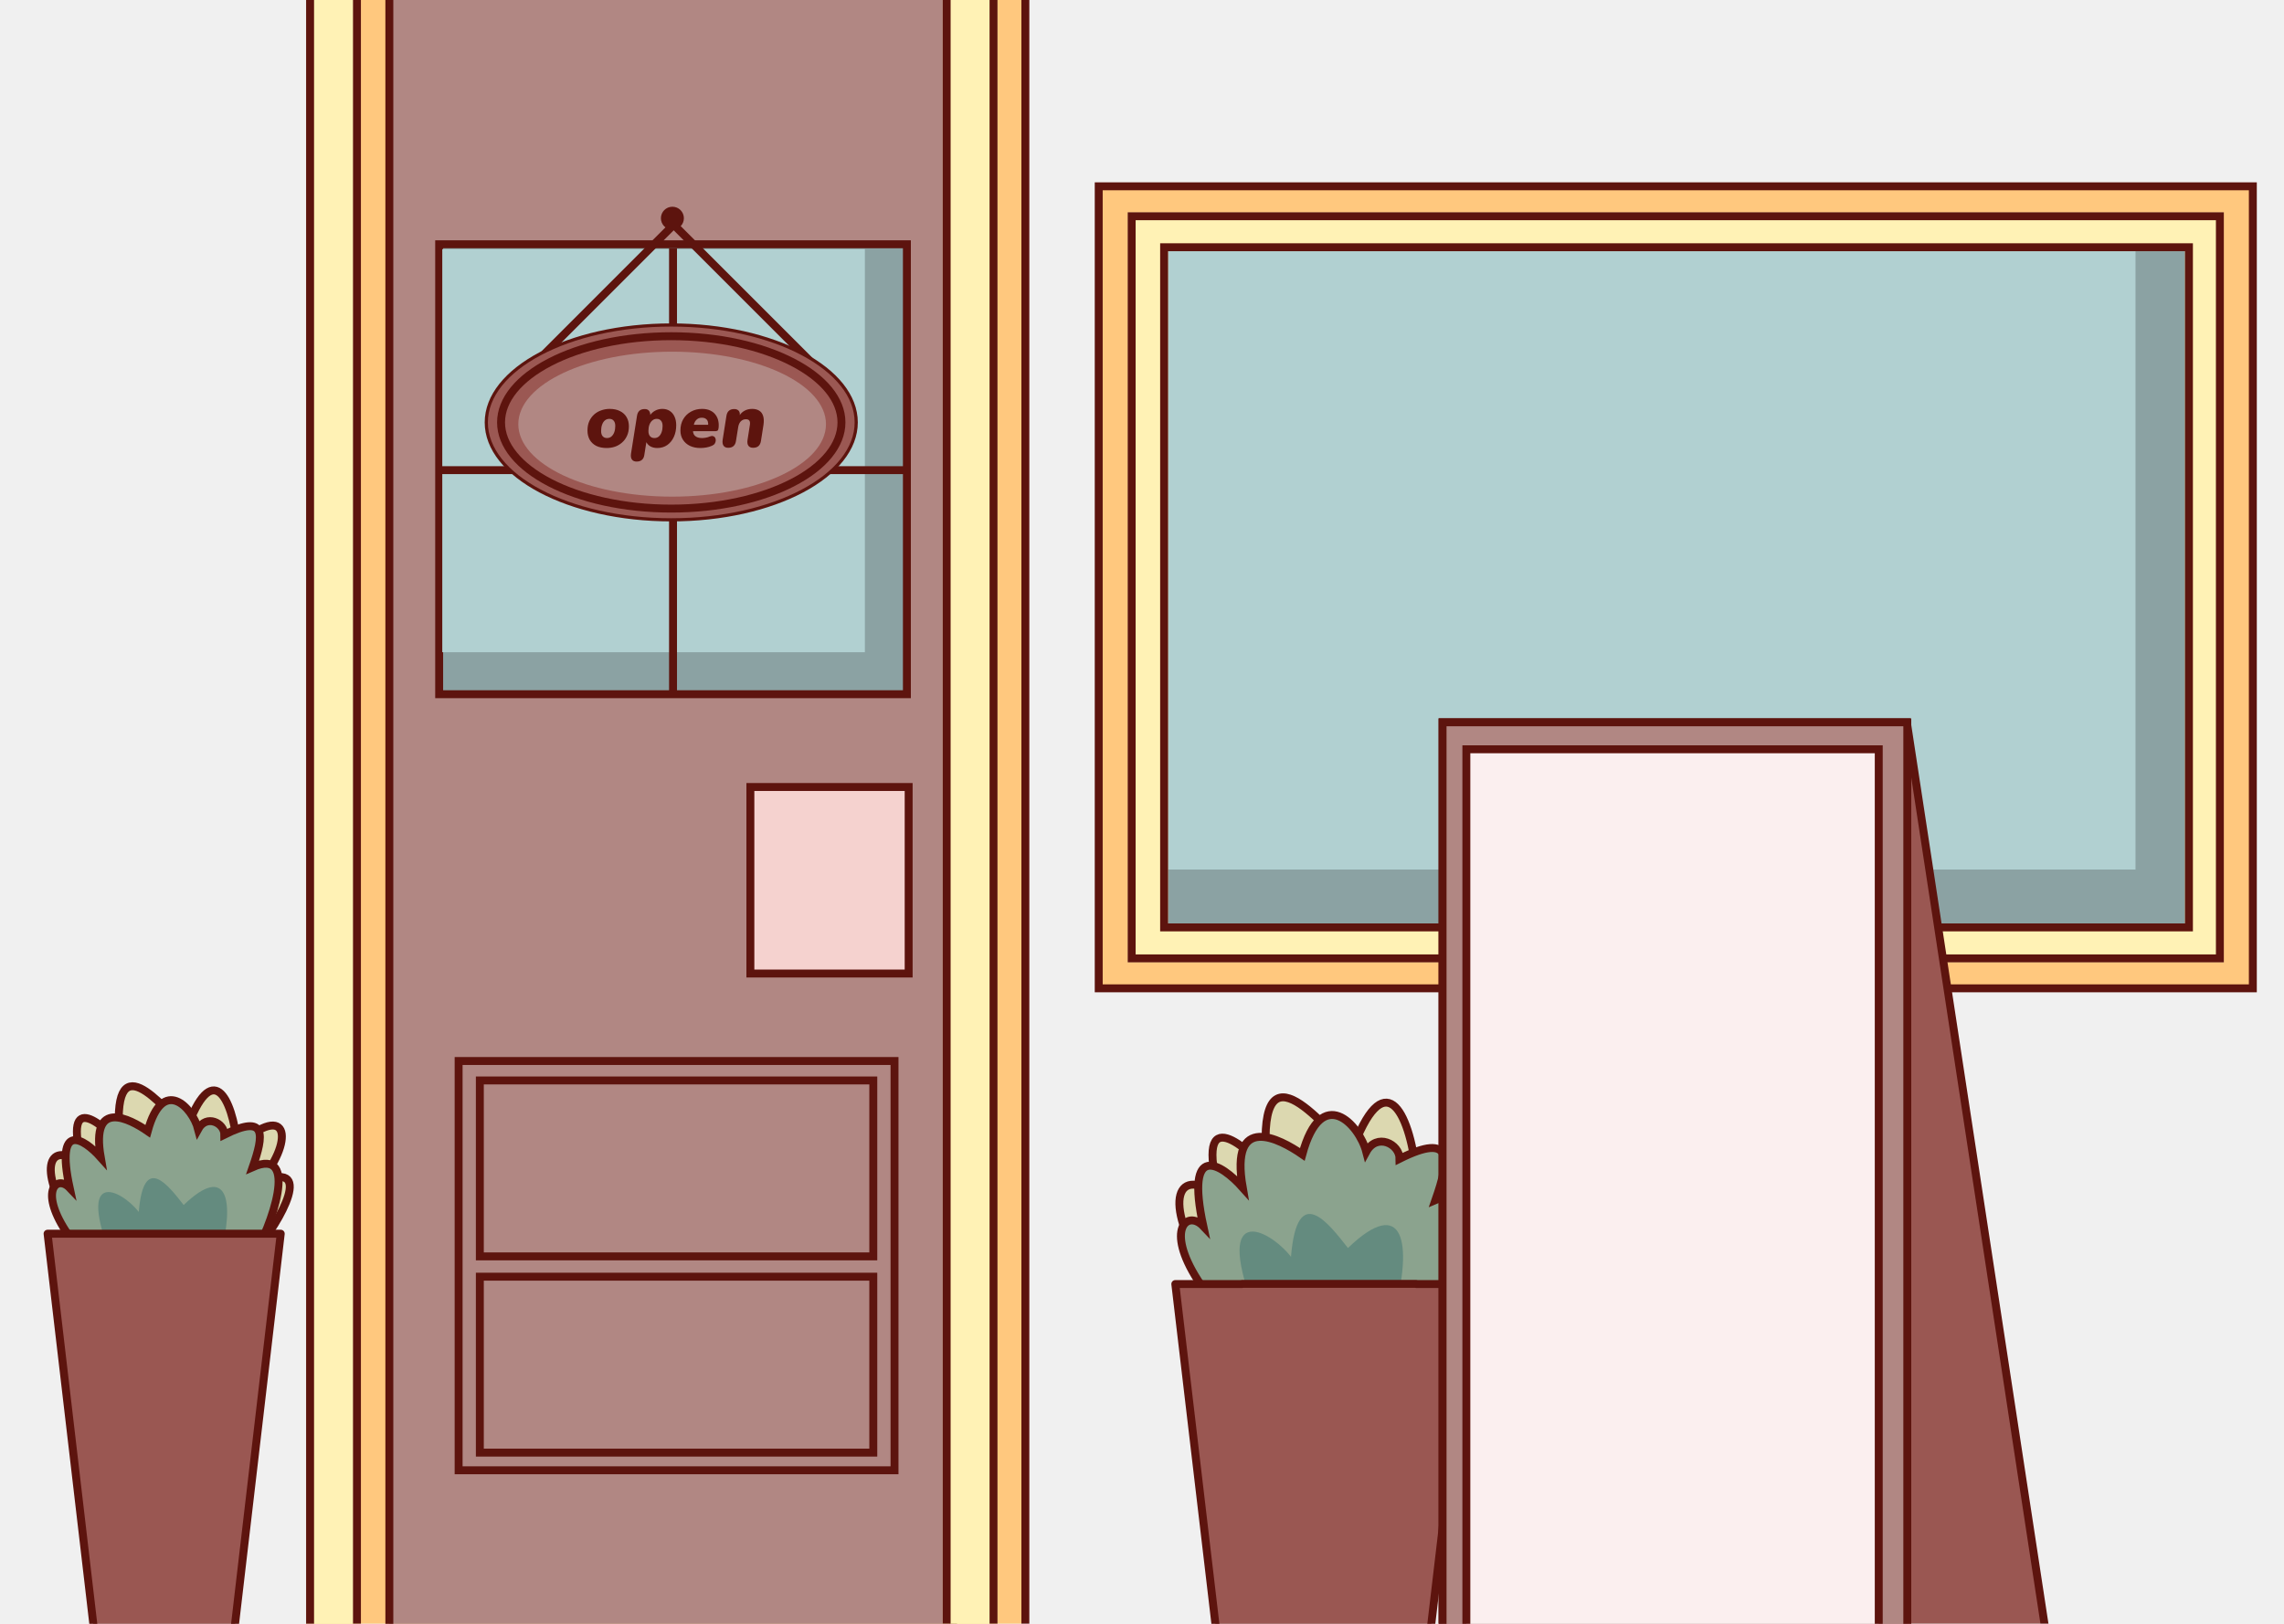
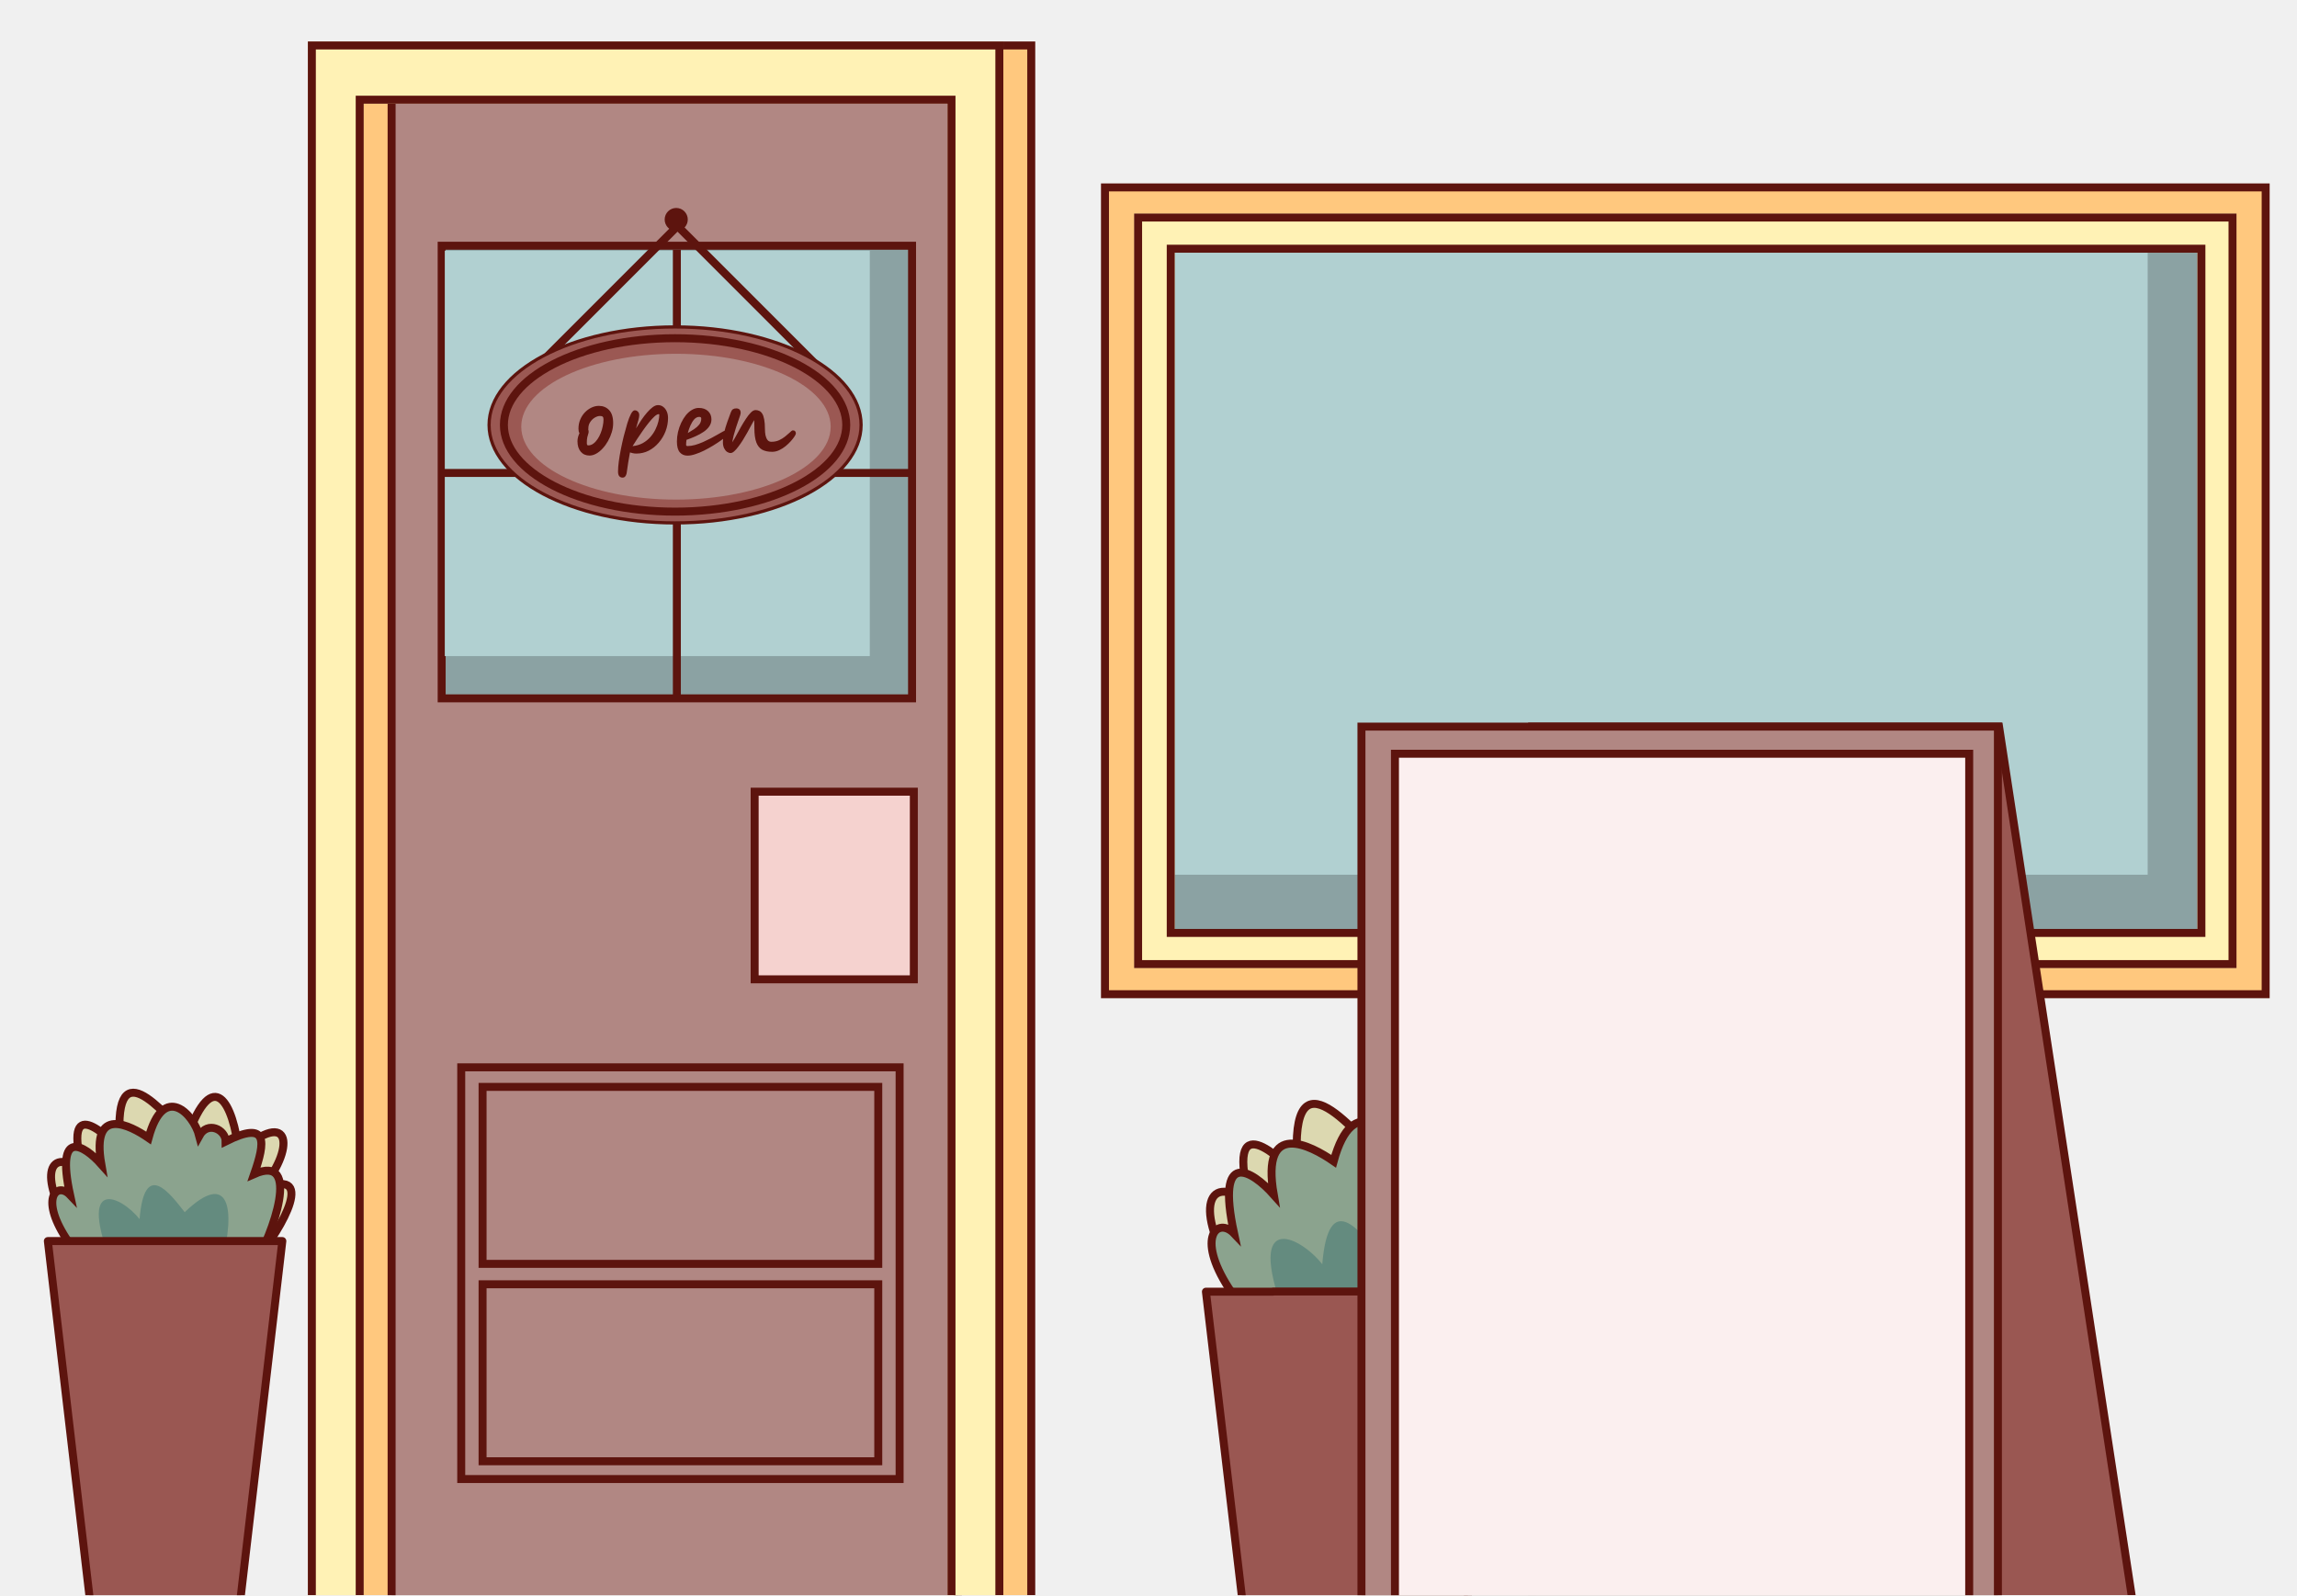
- <svg xmlns="http://www.w3.org/2000/svg" width="1440" height="1024" viewBox="0 0 1440 1024" fill="none">
+ <svg xmlns="http://www.w3.org/2000/svg" width="1440" height="1000" viewBox="0 0 1440 1000" fill="none">
  <g clip-path="url(#clip0_85_3487)">
    <mask id="path-1-inside-1_85_3487" fill="white">
-       <path d="M193 -183C193 -199.569 206.431 -213 223 -213H618.962C635.531 -213 648.962 -199.569 648.962 -183V1117.08C648.962 1133.65 635.531 1147.08 618.962 1147.08H223C206.431 1147.08 193 1133.65 193 1117.08V-183Z" />
+       <path d="M193 26H649V1147H193V26Z" />
    </mask>
-     <path d="M193 -183C193 -199.569 206.431 -213 223 -213H618.962C635.531 -213 648.962 -199.569 648.962 -183V1117.08C648.962 1133.65 635.531 1147.08 618.962 1147.08H223C206.431 1147.08 193 1133.65 193 1117.08V-183Z" fill="#FFC87E" stroke="#5D140E" stroke-width="10" mask="url(#path-1-inside-1_85_3487)" />
-     <rect x="245.472" y="-162.043" width="355.401" height="1306.38" fill="#B18783" stroke="#5D140E" stroke-width="5" />
+     <path d="M193 26H649V1147H193V26Z" fill="#FFC87E" stroke="#5D140E" stroke-width="10" mask="url(#path-1-inside-1_85_3487)" />
+     <rect x="245.5" y="31.5" width="355" height="1116" fill="#B18783" stroke="#5D140E" stroke-width="5" />
    <rect x="276.883" y="154.046" width="294.887" height="283.739" fill="#8BA2A3" stroke="#5D140E" stroke-width="5" />
    <rect x="278.841" y="157.121" width="266.443" height="254.18" fill="#B1D0D1" />
    <path d="M278.285 296.473C278.285 296.473 367.294 296.473 424.326 296.473M570.368 296.473C570.368 296.473 481.359 296.473 424.326 296.473M424.326 296.473C424.326 245.97 424.326 156.562 424.326 156.562V436.383" stroke="#5D140E" stroke-width="5" />
    <mask id="path-6-inside-2_85_3487" fill="white">
-       <path fill-rule="evenodd" clip-rule="evenodd" d="M628.896 -199.371H193V1160.46H227.559V-199.371H594.336V1160.46H628.896V-199.371Z" />
+       <path fill-rule="evenodd" clip-rule="evenodd" d="M629 26H193V1160H228V65H594V1160H629V26Z" />
    </mask>
-     <path fill-rule="evenodd" clip-rule="evenodd" d="M628.896 -199.371H193V1160.46H227.559V-199.371H594.336V1160.46H628.896V-199.371Z" fill="#FFF2B5" />
-     <path d="M193 -199.371V-204.371H188V-199.371H193ZM628.896 -199.371H633.896V-204.371H628.896V-199.371ZM193 1160.46H188V1165.46H193V1160.46ZM227.559 1160.46V1165.46H232.559V1160.46H227.559ZM227.559 -199.371V-204.371H222.559V-199.371H227.559ZM594.336 -199.371H599.336V-204.371H594.336V-199.371ZM594.336 1160.46H589.336V1165.46H594.336V1160.46ZM628.896 1160.46V1165.46H633.896V1160.46H628.896ZM193 -194.371H628.896V-204.371H193V-194.371ZM198 1160.46V-199.371H188V1160.46H198ZM227.559 1155.46H193V1165.46H227.559V1155.46ZM232.559 1160.46V-199.371H222.559V1160.46H232.559ZM227.559 -194.371H594.336V-204.371H227.559V-194.371ZM589.336 -199.371V1160.46H599.336V-199.371H589.336ZM628.896 1155.46H594.336V1165.46H628.896V1155.46ZM623.896 -199.371V1160.46H633.896V-199.371H623.896Z" fill="#5D140E" mask="url(#path-6-inside-2_85_3487)" />
+     <path fill-rule="evenodd" clip-rule="evenodd" d="M629 26H193V1160H228V65H594V1160H629V26Z" fill="#FFF2B5" />
+     <path d="M193 26V21H188V26H193ZM629 26H634V21H629V26ZM193 1160H188V1165H193V1160ZM228 1160V1165H233V1160H228ZM228 65V60H223V65H228ZM594 65H599V60H594V65ZM594 1160H589V1165H594V1160ZM629 1160V1165H634V1160H629ZM193 31H629V21H193V31ZM198 1160V26H188V1160H198ZM228 1155H193V1165H228V1155ZM233 1160V65H223V1160H233ZM228 70H594V60H228V70ZM589 65V1160H599V65H589ZM629 1155H594V1165H629V1155ZM624 26V1160H634V26H624Z" fill="#5D140E" mask="url(#path-6-inside-2_85_3487)" />
    <rect x="473.091" y="496.298" width="99.793" height="117.63" fill="#F5D2CF" stroke="#5D140E" stroke-width="5" />
    <rect x="302.523" y="681.356" width="248.065" height="110.942" stroke="#5D140E" stroke-width="5" />
    <rect x="289.147" y="669.094" width="274.82" height="258.098" stroke="#5D140E" stroke-width="5" />
    <rect x="302.523" y="805.104" width="248.065" height="110.942" stroke="#5D140E" stroke-width="5" />
    <circle cx="423.929" cy="137.613" r="7.246" fill="#5D140E" />
    <mask id="path-13-inside-3_85_3487" fill="white">
      <path d="M522.723 236.142L424.751 334.114L326.779 236.142L424.751 138.169L522.723 236.142Z" />
    </mask>
    <path d="M424.751 138.169L428.287 134.634L424.751 131.098L421.215 134.634L424.751 138.169ZM330.314 239.677L428.287 141.705L421.215 134.634L323.243 232.606L330.314 239.677ZM421.215 141.705L519.188 239.677L526.259 232.606L428.287 134.634L421.215 141.705Z" fill="#5D140E" mask="url(#path-13-inside-3_85_3487)" />
    <path d="M539.825 266.374C539.825 283.062 527.065 298.406 505.908 309.636C484.795 320.843 455.559 327.804 423.211 327.804C390.863 327.804 361.628 320.843 340.515 309.636C319.358 298.406 306.598 283.062 306.598 266.374C306.598 249.686 319.358 234.343 340.515 223.113C361.628 211.906 390.863 204.944 423.211 204.944C455.559 204.944 484.795 211.906 505.908 223.113C527.065 234.343 539.825 249.686 539.825 266.374Z" fill="#9B5853" stroke="#5D140E" stroke-width="2" />
    <ellipse cx="423.768" cy="267.49" rx="96.99" ry="45.708" fill="#B18783" />
    <path d="M530.521 266.375C530.521 280.664 519.284 294.223 499.709 304.358C480.26 314.428 453.218 320.73 423.211 320.73C393.204 320.73 366.162 314.428 346.713 304.358C327.138 294.223 315.901 280.664 315.901 266.375C315.901 252.085 327.138 238.526 346.713 228.391C366.162 218.321 393.204 212.019 423.211 212.019C453.218 212.019 480.26 218.321 499.709 228.391C519.284 238.526 530.521 252.085 530.521 266.375Z" stroke="#5D140E" stroke-width="5" />
    <rect x="692.714" y="117.488" width="727.639" height="505.77" fill="#FFC87E" stroke="#5D140E" stroke-width="5" />
    <rect x="725.147" y="149.921" width="658.053" height="444.681" fill="#8BA2A3" />
    <rect x="725.147" y="149.921" width="621.232" height="398.419" fill="#B1D0D1" />
    <mask id="path-21-inside-4_85_3487" fill="white">
      <path fill-rule="evenodd" clip-rule="evenodd" d="M1402.08 133.871H710.985V606.876H1402.08V133.871ZM1377.57 158.419H736.442V582.33H1377.57V158.419Z" />
    </mask>
    <path fill-rule="evenodd" clip-rule="evenodd" d="M1402.08 133.871H710.985V606.876H1402.08V133.871ZM1377.57 158.419H736.442V582.33H1377.57V158.419Z" fill="#FFF2B5" />
    <path d="M710.985 133.871V128.871H705.985V133.871H710.985ZM1402.08 133.871H1407.08V128.871H1402.08V133.871ZM710.985 606.876H705.985V611.876H710.985V606.876ZM1402.08 606.876V611.876H1407.08V606.876H1402.08ZM736.442 158.419V153.419H731.442V158.419H736.442ZM1377.57 158.419H1382.57V153.419H1377.57V158.419ZM736.442 582.33H731.442V587.33H736.442V582.33ZM1377.57 582.33V587.33H1382.57V582.33H1377.57ZM710.985 138.871H1402.08V128.871H710.985V138.871ZM715.985 606.876V133.871H705.985V606.876H715.985ZM1402.08 601.876H710.985V611.876H1402.08V601.876ZM1397.08 133.871V606.876H1407.08V133.871H1397.08ZM736.442 163.419H1377.57V153.419H736.442V163.419ZM741.442 582.33V158.419H731.442V582.33H741.442ZM1377.57 577.33H736.442V587.33H1377.57V577.33ZM1372.57 158.419V582.33H1382.57V158.419H1372.57Z" fill="#5D140E" mask="url(#path-21-inside-4_85_3487)" />
-     <path d="M909.45 769.974C956.291 747.879 927.494 800.171 906.688 824.107C864.708 826.316 781.411 834.381 759.758 800.355C732.691 757.822 742.082 733.518 769.148 755.06C751.472 689.88 788.481 726.888 798.976 737.384C790.69 653.424 832.671 708.109 852.004 726.888C872.441 669.995 888.46 699.822 892.879 739.593C935.412 702.032 938.173 737.384 909.45 769.974Z" fill="#DCD8B0" stroke="#5D140E" stroke-width="5" />
-     <path d="M905.032 756.717C943.035 739.925 919.945 804.773 905.032 829.078C875.756 845.649 776.329 840.125 755.339 807.536C734.349 774.947 748.71 762.794 758.653 773.289C747.053 719.709 769.699 733.517 783.509 748.984C775.224 701.479 806.709 718.051 821.07 727.994C833.223 683.252 856.975 709.213 861.394 726.337C868.023 714.185 882.384 721.365 882.384 730.755C916.631 713.632 913.87 731.308 905.032 756.717Z" fill="#8BA38E" stroke="#5D140E" stroke-width="5" />
-     <path d="M849.842 787.02C885.194 752.994 890.718 784.259 879.118 827.344C860.156 836.562 814.642 833.103 792.899 831.287C763.071 756.717 799.577 774.316 813.938 792.544C817.805 745.04 837.69 771.554 849.842 787.02Z" fill="#648B7F" />
-     <path fill-rule="evenodd" clip-rule="evenodd" d="M893 809.636H783V809.745H741L783 1165.81V1167.64H893V1103.75L927.681 809.745H893V809.636Z" fill="#9A5752" />
-     <path d="M783 809.636H780.5C780.5 808.255 781.619 807.136 783 807.136V809.636ZM893 809.636V807.136C894.381 807.136 895.5 808.255 895.5 809.636H893ZM783 809.745H785.5C785.5 811.126 784.381 812.245 783 812.245V809.745ZM741 809.745L738.517 810.038C738.433 809.329 738.657 808.618 739.131 808.084C739.606 807.55 740.286 807.245 741 807.245V809.745ZM783 1165.81L785.483 1165.51C785.494 1165.61 785.5 1165.71 785.5 1165.81H783ZM783 1167.64V1170.14C781.619 1170.14 780.5 1169.02 780.5 1167.64H783ZM893 1167.64H895.5C895.5 1169.02 894.381 1170.14 893 1170.14V1167.64ZM893 1103.75H890.5C890.5 1103.66 890.506 1103.56 890.517 1103.46L893 1103.75ZM927.681 809.745V807.245C928.395 807.245 929.075 807.55 929.549 808.084C930.024 808.618 930.247 809.329 930.163 810.038L927.681 809.745ZM893 809.745V812.245C891.619 812.245 890.5 811.126 890.5 809.745H893ZM783 807.136H893V812.136H783V807.136ZM780.5 809.745V809.636H785.5V809.745H780.5ZM741 807.245H783V812.245H741V807.245ZM780.517 1166.1L738.517 810.038L743.483 809.452L785.483 1165.51L780.517 1166.1ZM780.5 1167.64V1165.81H785.5V1167.64H780.5ZM893 1170.14H783V1165.14H893V1170.14ZM895.5 1103.75V1167.64H890.5V1103.75H895.5ZM930.163 810.038L895.483 1104.05L890.517 1103.46L925.198 809.452L930.163 810.038ZM893 807.245H927.681V812.245H893V807.245ZM895.5 809.636V809.745H890.5V809.636H895.5Z" fill="#5D140E" />
+     <path d="M924.45 769.974C971.291 747.879 942.494 800.171 921.688 824.107C879.708 826.316 796.411 834.381 774.758 800.355C747.691 757.822 757.082 733.518 784.148 755.06C766.472 689.88 803.481 726.888 813.976 737.384C805.69 653.424 847.671 708.109 867.004 726.888C887.441 669.995 903.46 699.822 907.879 739.593C950.412 702.032 953.173 737.384 924.45 769.974Z" fill="#DCD8B0" stroke="#5D140E" stroke-width="5" />
+     <path d="M920.032 756.717C958.035 739.925 934.945 804.773 920.032 829.078C890.756 845.649 791.329 840.125 770.339 807.536C749.349 774.947 763.71 762.794 773.653 773.289C762.053 719.709 784.699 733.517 798.509 748.984C790.224 701.479 821.709 718.051 836.07 727.994C848.223 683.252 871.975 709.213 876.394 726.337C883.023 714.185 897.384 721.365 897.384 730.755C931.631 713.632 928.87 731.308 920.032 756.717Z" fill="#8BA38E" stroke="#5D140E" stroke-width="5" />
+     <path d="M864.842 787.02C900.194 752.994 905.718 784.259 894.118 827.344C875.156 836.562 829.642 833.103 807.899 831.287C778.071 756.717 814.577 774.316 828.938 792.544C832.805 745.04 852.69 771.554 864.842 787.02Z" fill="#648B7F" />
+     <path fill-rule="evenodd" clip-rule="evenodd" d="M908 809.636H798V809.745H756L798 1165.81V1167.64H908V1103.75L942.681 809.745H908V809.636Z" fill="#9A5752" />
+     <path d="M798 809.636H795.5C795.5 808.255 796.619 807.136 798 807.136V809.636ZM908 809.636V807.136C909.381 807.136 910.5 808.255 910.5 809.636H908ZM798 809.745H800.5C800.5 811.126 799.381 812.245 798 812.245V809.745ZM756 809.745L753.517 810.038C753.433 809.329 753.657 808.618 754.131 808.084C754.606 807.55 755.286 807.245 756 807.245V809.745ZM798 1165.81L800.483 1165.51C800.494 1165.61 800.5 1165.71 800.5 1165.81H798ZM798 1167.64V1170.14C796.619 1170.14 795.5 1169.02 795.5 1167.64H798ZM908 1167.64H910.5C910.5 1169.02 909.381 1170.14 908 1170.14V1167.64ZM908 1103.75H905.5C905.5 1103.66 905.506 1103.56 905.517 1103.46L908 1103.75ZM942.681 809.745V807.245C943.395 807.245 944.075 807.55 944.549 808.084C945.024 808.618 945.247 809.329 945.163 810.038L942.681 809.745ZM908 809.745V812.245C906.619 812.245 905.5 811.126 905.5 809.745H908ZM798 807.136H908V812.136H798V807.136ZM795.5 809.745V809.636H800.5V809.745H795.5ZM756 807.245H798V812.245H756V807.245ZM795.517 1166.1L753.517 810.038L758.483 809.452L800.483 1165.51L795.517 1166.1ZM795.5 1167.64V1165.81H800.5V1167.64H795.5ZM908 1170.14H798V1165.14H908V1170.14ZM910.5 1103.75V1167.64H905.5V1103.75H910.5ZM945.163 810.038L910.483 1104.05L905.517 1103.46L940.198 809.452L945.163 810.038ZM908 807.245H942.681V812.245H908V807.245ZM910.5 809.636V809.745H905.5V809.636H910.5Z" fill="#5D140E" />
    <mask id="path-28-inside-5_85_3487" fill="white">
-       <path d="M907 453H1204.36L1297 1060H907V453Z" />
+       <path d="M958 453H1255.36L1348 1060H958V453Z" />
    </mask>
-     <path d="M907 453H1204.36L1297 1060H907V453Z" fill="#9A5752" stroke="#5D140E" stroke-width="10" mask="url(#path-28-inside-5_85_3487)" />
-     <rect x="909.5" y="455.5" width="293" height="602" fill="#B18783" stroke="#5D140E" stroke-width="5" />
-     <rect x="924.5" y="472.5" width="260" height="602" fill="#FBEFEF" stroke="#5D140E" stroke-width="5" />
+     <path d="M958 453H1255.36L1348 1060H958V453Z" fill="#9A5752" stroke="#5D140E" stroke-width="10" mask="url(#path-28-inside-5_85_3487)" />
+     <rect x="853.5" y="455.5" width="399" height="602" fill="#B18783" stroke="#5D140E" stroke-width="5" />
+     <rect x="874.5" y="472.5" width="360" height="602" fill="#FBEFEF" stroke="#5D140E" stroke-width="5" />
    <path d="M162.797 746.47C199.723 729.052 177.021 770.275 160.619 789.145C127.524 790.887 61.858 797.244 44.788 770.42C23.451 736.89 30.853 717.73 52.191 734.713C38.256 683.329 67.432 712.504 75.705 720.778C69.173 654.589 102.268 697.699 117.509 712.504C133.621 667.652 146.249 691.167 149.733 722.52C183.263 692.909 185.44 720.778 162.797 746.47Z" fill="#DCD8B0" stroke="#5D140E" stroke-width="5" />
    <path d="M159.313 736.019C189.273 722.782 171.07 773.904 159.313 793.064C136.234 806.128 57.852 801.773 41.304 776.082C24.757 750.391 36.079 740.81 43.917 749.084C34.773 706.844 52.625 717.73 63.512 729.923C56.98 692.473 81.801 705.537 93.123 713.376C102.704 678.104 121.429 698.57 124.912 712.069C130.138 702.489 141.459 708.15 141.459 715.553C168.458 702.054 166.281 715.988 159.313 736.019Z" fill="#8BA38E" stroke="#5D140E" stroke-width="5" />
    <path d="M115.805 759.908C143.675 733.084 148.029 757.731 138.885 791.697C123.936 798.964 88.056 796.237 70.915 794.806C47.4 736.019 76.179 749.893 87.501 764.263C90.549 726.814 106.226 747.716 115.805 759.908Z" fill="#648B7F" />
    <path fill-rule="evenodd" clip-rule="evenodd" d="M177 778H144H67H63H30L63 1059.74V1060H63.031H144L177 778Z" fill="#9A5752" />
    <path d="M177 778V775.5C177.714 775.5 178.393 775.805 178.868 776.338C179.342 776.871 179.566 777.582 179.483 778.291L177 778ZM30 778L27.517 778.291C27.434 777.582 27.658 776.871 28.132 776.338C28.607 775.805 29.286 775.5 30 775.5V778ZM63 1059.74L65.483 1059.45C65.494 1059.54 65.5 1059.64 65.5 1059.74H63ZM63 1060V1062.5C61.619 1062.5 60.5 1061.38 60.5 1060H63ZM144 1060L146.483 1060.29C146.336 1061.55 145.268 1062.5 144 1062.5V1060ZM144 775.5H177V780.5H144V775.5ZM67 775.5H144V780.5H67V775.5ZM63 775.5H67V780.5H63V775.5ZM30 775.5H63V780.5H30V775.5ZM60.517 1060.03L27.517 778.291L32.483 777.709L65.483 1059.45L60.517 1060.03ZM60.5 1060V1059.74H65.5V1060H60.5ZM63.031 1062.5H63V1057.5H63.031V1062.5ZM144 1062.5H63.031V1057.5H144V1062.5ZM179.483 778.291L146.483 1060.29L141.517 1059.71L174.517 777.709L179.483 778.291Z" fill="#5D140E" />
-     <path d="M382.536 282.528C379.944 282.528 377.736 282.08 375.912 281.184C374.12 280.256 372.744 278.96 371.784 277.296C370.856 275.632 370.392 273.696 370.392 271.488C370.392 269.216 370.776 267.232 371.544 265.536C372.344 263.84 373.4 262.416 374.712 261.264C376.056 260.112 377.56 259.264 379.224 258.72C380.888 258.144 382.6 257.856 384.36 257.856C386.92 257.856 389.096 258.32 390.888 259.248C392.712 260.144 394.104 261.424 395.064 263.088C396.024 264.72 396.504 266.64 396.504 268.848C396.504 271.152 396.104 273.152 395.304 274.848C394.536 276.544 393.48 277.968 392.136 279.12C390.824 280.272 389.336 281.136 387.672 281.712C386.008 282.256 384.296 282.528 382.536 282.528ZM382.68 276.24C383.768 276.24 384.696 275.92 385.464 275.28C386.264 274.608 386.872 273.696 387.288 272.544C387.704 271.392 387.912 270.08 387.912 268.608C387.912 267.168 387.576 266.064 386.904 265.296C386.264 264.528 385.352 264.144 384.168 264.144C383.112 264.144 382.184 264.464 381.384 265.104C380.616 265.744 380.024 266.64 379.608 267.792C379.192 268.944 378.984 270.272 378.984 271.776C378.984 273.216 379.304 274.32 379.944 275.088C380.616 275.856 381.528 276.24 382.68 276.24ZM401.331 291.072C399.987 291.072 399.011 290.64 398.403 289.776C397.795 288.912 397.603 287.696 397.827 286.128L401.619 262.176C401.843 260.768 402.355 259.712 403.155 259.008C403.955 258.304 405.059 257.952 406.467 257.952C407.811 257.952 408.771 258.4 409.347 259.296C409.955 260.16 410.131 261.376 409.875 262.944L409.635 264.48L409.683 262.08C410.579 260.736 411.715 259.696 413.091 258.96C414.467 258.224 415.971 257.856 417.603 257.856C419.363 257.856 420.899 258.272 422.211 259.104C423.523 259.936 424.531 261.12 425.235 262.656C425.971 264.192 426.339 266.016 426.339 268.128C426.339 270.88 425.843 273.344 424.851 275.52C423.859 277.696 422.467 279.408 420.675 280.656C418.883 281.904 416.787 282.528 414.387 282.528C412.691 282.528 411.203 282.16 409.923 281.424C408.643 280.656 407.731 279.552 407.187 278.112L407.619 278.16L406.227 286.896C406.035 288.304 405.523 289.344 404.691 290.016C403.891 290.72 402.771 291.072 401.331 291.072ZM412.563 276.24C413.651 276.24 414.579 275.92 415.347 275.28C416.115 274.608 416.707 273.696 417.123 272.544C417.539 271.392 417.747 270.08 417.747 268.608C417.747 267.168 417.411 266.064 416.739 265.296C416.099 264.528 415.203 264.144 414.051 264.144C412.963 264.144 412.035 264.48 411.267 265.152C410.499 265.792 409.891 266.688 409.443 267.84C409.027 268.992 408.819 270.304 408.819 271.776C408.819 273.216 409.155 274.32 409.827 275.088C410.499 275.856 411.411 276.24 412.563 276.24ZM441.609 282.528C439.081 282.528 436.873 282.08 434.985 281.184C433.097 280.256 431.625 278.96 430.569 277.296C429.513 275.632 428.985 273.696 428.985 271.488C428.985 268.768 429.577 266.384 430.761 264.336C431.977 262.288 433.609 260.704 435.657 259.584C437.737 258.432 440.041 257.856 442.569 257.856C444.617 257.856 446.345 258.192 447.753 258.864C449.193 259.536 450.329 260.448 451.161 261.6C452.025 262.752 452.601 264.064 452.889 265.536C453.177 266.976 453.225 268.464 453.033 270C452.937 270.8 452.713 271.328 452.361 271.584C452.009 271.808 451.545 271.92 450.969 271.92H435.945L436.521 267.888H447.177L446.409 268.512C446.569 267.52 446.521 266.64 446.265 265.872C446.041 265.104 445.609 264.512 444.969 264.096C444.361 263.648 443.529 263.424 442.473 263.424C441.449 263.424 440.585 263.648 439.881 264.096C439.177 264.544 438.601 265.152 438.153 265.92C437.737 266.688 437.465 267.552 437.337 268.512L437.001 270.384C436.713 272.272 437.065 273.728 438.057 274.752C439.049 275.744 440.553 276.24 442.569 276.24C443.305 276.24 444.121 276.16 445.017 276C445.945 275.84 446.745 275.6 447.417 275.28C448.281 274.928 449.001 274.848 449.577 275.04C450.185 275.232 450.633 275.6 450.921 276.144C451.209 276.656 451.321 277.232 451.257 277.872C451.225 278.512 451.017 279.136 450.633 279.744C450.249 280.32 449.673 280.768 448.905 281.088C447.785 281.6 446.585 281.968 445.305 282.192C444.057 282.416 442.825 282.528 441.609 282.528ZM459.114 282.384C457.77 282.384 456.794 281.952 456.186 281.088C455.578 280.192 455.386 278.96 455.61 277.392L458.01 262.176C458.234 260.768 458.762 259.712 459.594 259.008C460.426 258.304 461.53 257.952 462.906 257.952C464.186 257.952 465.146 258.336 465.786 259.104C466.426 259.872 466.602 261.008 466.314 262.512L465.978 264.432V262.464C466.81 260.96 467.93 259.824 469.338 259.056C470.746 258.256 472.378 257.856 474.234 257.856C475.93 257.856 477.37 258.208 478.554 258.912C479.77 259.616 480.618 260.72 481.098 262.224C481.61 263.728 481.69 265.664 481.338 268.032L479.754 278.112C479.53 279.52 479.002 280.592 478.17 281.328C477.338 282.032 476.218 282.384 474.81 282.384C473.466 282.384 472.474 281.952 471.834 281.088C471.226 280.192 471.05 278.96 471.306 277.392L472.746 268.176C472.97 266.928 472.89 265.984 472.506 265.344C472.122 264.704 471.386 264.384 470.298 264.384C468.986 264.384 467.898 264.832 467.034 265.728C466.202 266.592 465.658 267.824 465.402 269.424L464.01 278.112C463.562 280.96 461.93 282.384 459.114 282.384Z" fill="#5D140E" />
+     <path d="M369.56 285.584C367.288 285.584 365.464 284.784 364.088 283.184C362.712 281.552 362.024 279.376 362.024 276.656C362.024 275.792 362.136 274.912 362.36 274.016C362.616 273.12 362.92 272.288 363.272 271.52C363.08 271.232 362.92 270.864 362.792 270.416C362.696 269.936 362.648 269.376 362.648 268.736C362.648 266.656 363.016 264.752 363.752 263.024C364.488 261.264 365.48 259.744 366.728 258.464C367.976 257.184 369.352 256.192 370.856 255.488C372.36 254.784 373.88 254.432 375.416 254.432C378.04 254.432 380.184 255.312 381.848 257.072C383.544 258.832 384.392 261.568 384.392 265.28C384.392 267.136 384.104 269.024 383.528 270.944C382.952 272.864 382.168 274.704 381.176 276.464C380.216 278.192 379.096 279.744 377.816 281.12C376.568 282.496 375.224 283.584 373.784 284.384C372.376 285.184 370.968 285.584 369.56 285.584ZM368.792 269.36C368.952 269.712 369.032 270.128 369.032 270.608C369.032 271.088 368.936 271.584 368.744 272.096C368.552 272.608 368.36 273.296 368.168 274.16C367.976 274.992 367.88 276.192 367.88 277.76C367.88 278.176 367.928 278.528 368.024 278.816C368.152 279.072 368.424 279.2 368.84 279.2C369.928 279.2 370.952 278.848 371.912 278.144C372.904 277.44 373.784 276.512 374.552 275.36C375.352 274.208 376.024 272.928 376.568 271.52C377.144 270.08 377.576 268.624 377.864 267.152C378.184 265.648 378.344 264.256 378.344 262.976C378.344 262.144 378.184 261.568 377.864 261.248C377.544 260.928 376.984 260.768 376.184 260.768C375.096 260.768 373.976 261.12 372.824 261.824C371.704 262.496 370.76 263.424 369.992 264.608C369.224 265.76 368.84 267.072 368.84 268.544C368.84 268.832 368.824 269.104 368.792 269.36ZM390.28 299.408C389.384 299.408 388.68 299.088 388.168 298.448C387.688 297.84 387.448 296.896 387.448 295.616C387.448 293.856 387.608 291.76 387.928 289.328C388.248 286.896 388.68 284.32 389.224 281.6C389.768 278.88 390.36 276.208 391 273.584C391.768 270.576 392.52 267.84 393.256 265.376C394.024 262.912 394.792 260.944 395.56 259.472C396.36 257.968 397.16 257.216 397.96 257.216C398.696 257.216 399.336 257.488 399.88 258.032C400.456 258.544 400.744 259.312 400.744 260.336C400.744 261.072 400.552 262.128 400.168 263.504C399.784 264.848 399.304 266.528 398.728 268.544C399.816 266.752 400.936 264.992 402.088 263.264C403.272 261.536 404.472 259.968 405.688 258.56C406.904 257.152 408.088 256.032 409.24 255.2C410.392 254.368 411.48 253.952 412.504 253.952C413.72 253.952 414.792 254.304 415.72 255.008C416.68 255.712 417.432 256.672 417.976 257.888C418.52 259.104 418.792 260.48 418.792 262.016C418.792 264.864 418.28 267.632 417.256 270.32C416.232 272.976 414.808 275.36 412.984 277.472C411.192 279.584 409.096 281.264 406.696 282.512C404.296 283.728 401.704 284.336 398.92 284.336C398.12 284.336 397.384 284.256 396.712 284.096C396.072 283.968 395.48 283.808 394.936 283.616C394.552 285.664 394.184 287.76 393.832 289.904C393.512 292.08 393.176 294.368 392.824 296.768C392.44 298.528 391.592 299.408 390.28 299.408ZM412.984 259.616C412.28 259.616 411.384 260.096 410.296 261.056C409.24 262.016 408.088 263.28 406.84 264.848C405.592 266.384 404.328 268.064 403.048 269.888C401.8 271.68 400.6 273.44 399.448 275.168C398.328 276.896 397.368 278.4 396.568 279.68C399 279.424 401.144 278.784 403 277.76C404.856 276.704 406.44 275.424 407.752 273.92C409.064 272.416 410.12 270.832 410.92 269.168C411.752 267.472 412.36 265.824 412.744 264.224C413.128 262.624 413.32 261.232 413.32 260.048C413.32 259.76 413.208 259.616 412.984 259.616ZM430.984 285.632C429 285.632 427.4 284.944 426.184 283.568C424.968 282.16 424.36 279.904 424.36 276.8C424.36 274.816 424.584 272.832 425.032 270.848C425.512 268.832 426.168 266.928 427 265.136C427.864 263.312 428.856 261.696 429.976 260.288C431.128 258.88 432.392 257.776 433.768 256.976C435.144 256.144 436.568 255.728 438.04 255.728C440.536 255.728 442.488 256.4 443.896 257.744C445.304 259.088 446.008 260.8 446.008 262.88C446.008 264.48 445.56 265.936 444.664 267.248C443.8 268.528 442.616 269.68 441.112 270.704C439.608 271.728 437.928 272.656 436.072 273.488C434.216 274.32 432.312 275.072 430.36 275.744C430.2 276.896 430.12 277.92 430.12 278.816C430.12 279.36 430.424 279.632 431.032 279.632C432.472 279.632 434.008 279.408 435.64 278.96C437.304 278.48 438.984 277.872 440.68 277.136C442.376 276.368 444.008 275.584 445.576 274.784C447.144 273.952 448.568 273.168 449.848 272.432C451.16 271.664 452.232 271.056 453.064 270.608C453.928 270.128 454.488 269.888 454.744 269.888C455.448 269.888 455.96 270.096 456.28 270.512C456.6 270.928 456.76 271.376 456.76 271.856C456.76 272.08 456.328 272.576 455.464 273.344C454.632 274.112 453.48 275.024 452.008 276.08C450.568 277.104 448.936 278.176 447.112 279.296C445.32 280.384 443.448 281.424 441.496 282.416C439.576 283.376 437.704 284.144 435.88 284.72C434.088 285.328 432.456 285.632 430.984 285.632ZM431.176 271.472C432.488 270.704 433.784 269.904 435.064 269.072C436.376 268.208 437.464 267.248 438.328 266.192C439.192 265.104 439.624 263.84 439.624 262.4C439.624 261.984 439.512 261.712 439.288 261.584C439.064 261.424 438.744 261.344 438.328 261.344C437.208 261.344 436.184 261.84 435.256 262.832C434.36 263.824 433.56 265.104 432.856 266.672C432.184 268.208 431.624 269.808 431.176 271.472ZM458.044 284C457.276 284 456.508 283.744 455.74 283.232C455.004 282.688 454.396 281.92 453.916 280.928C453.436 279.904 453.196 278.672 453.196 277.232C453.196 275.312 453.452 273.264 453.964 271.088C454.508 268.912 455.164 266.736 455.932 264.56C456.7 262.384 457.452 260.336 458.188 258.416C458.54 257.488 458.972 256.864 459.484 256.544C459.996 256.192 460.668 256.016 461.5 256.016C463.388 256.016 464.332 256.96 464.332 258.848C464.332 259.168 464.188 259.792 463.9 260.72C463.612 261.616 463.228 262.72 462.748 264.032C462.3 265.344 461.82 266.768 461.308 268.304C460.828 269.808 460.38 271.344 459.964 272.912C459.58 274.448 459.276 275.904 459.052 277.28C459.788 276.16 460.604 274.768 461.5 273.104C462.428 271.408 463.404 269.632 464.428 267.776C465.484 265.92 466.54 264.192 467.596 262.592C468.652 260.96 469.692 259.632 470.716 258.608C471.74 257.584 472.716 257.072 473.644 257.072C474.444 257.072 475.196 257.232 475.9 257.552C476.636 257.84 477.276 258.416 477.82 259.28C478.364 260.112 478.78 261.312 479.068 262.88C479.388 264.448 479.548 266.512 479.548 269.072C479.548 270.352 479.66 271.6 479.884 272.816C480.14 274 480.556 274.992 481.132 275.792C481.708 276.56 482.524 276.944 483.58 276.944C485.404 276.944 487.036 276.608 488.476 275.936C489.916 275.264 491.18 274.48 492.268 273.584C493.356 272.688 494.268 271.904 495.004 271.232C495.452 270.784 495.836 270.432 496.156 270.176C496.508 269.92 496.796 269.792 497.02 269.792C497.692 269.792 498.172 269.968 498.46 270.32C498.78 270.672 498.94 271.152 498.94 271.76C498.94 272.08 498.668 272.672 498.124 273.536C497.58 274.4 496.812 275.392 495.82 276.512C494.86 277.6 493.756 278.656 492.508 279.68C491.26 280.704 489.916 281.552 488.476 282.224C487.036 282.896 485.564 283.232 484.06 283.232C481.532 283.232 479.436 282.784 477.772 281.888C476.14 280.96 474.924 279.424 474.124 277.28C473.324 275.104 472.924 272.144 472.924 268.4C472.924 268.304 472.924 268.144 472.924 267.92C472.924 266.928 472.908 266.048 472.876 265.28C472.876 264.512 472.828 263.888 472.732 263.408C472.188 264.4 471.532 265.584 470.764 266.96C470.028 268.336 469.228 269.808 468.364 271.376C467.5 272.912 466.604 274.432 465.676 275.936C464.748 277.408 463.82 278.752 462.892 279.968C461.996 281.184 461.132 282.16 460.3 282.896C459.468 283.632 458.716 284 458.044 284Z" fill="#5D140E" />
  </g>
  <defs>
    <clipPath id="clip0_85_3487">
-       <rect width="1440" height="1024" fill="white" />
+       <rect width="1440" height="1000" fill="white" />
    </clipPath>
  </defs>
</svg>
